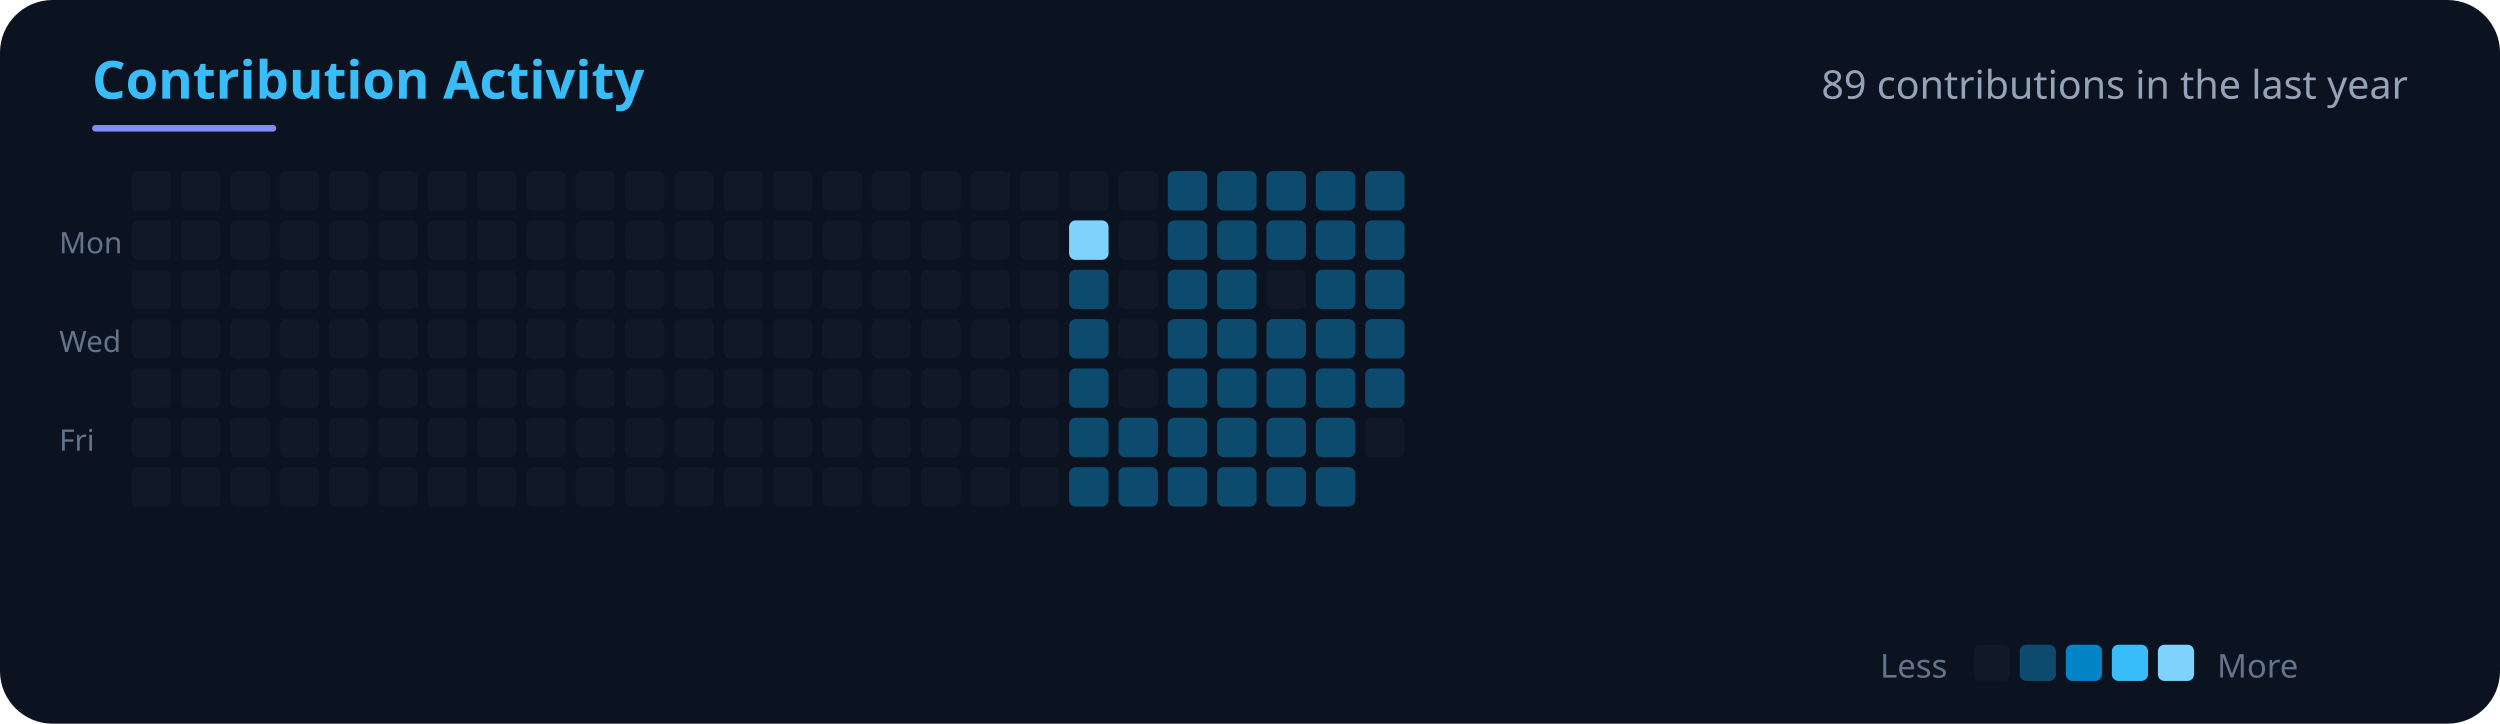
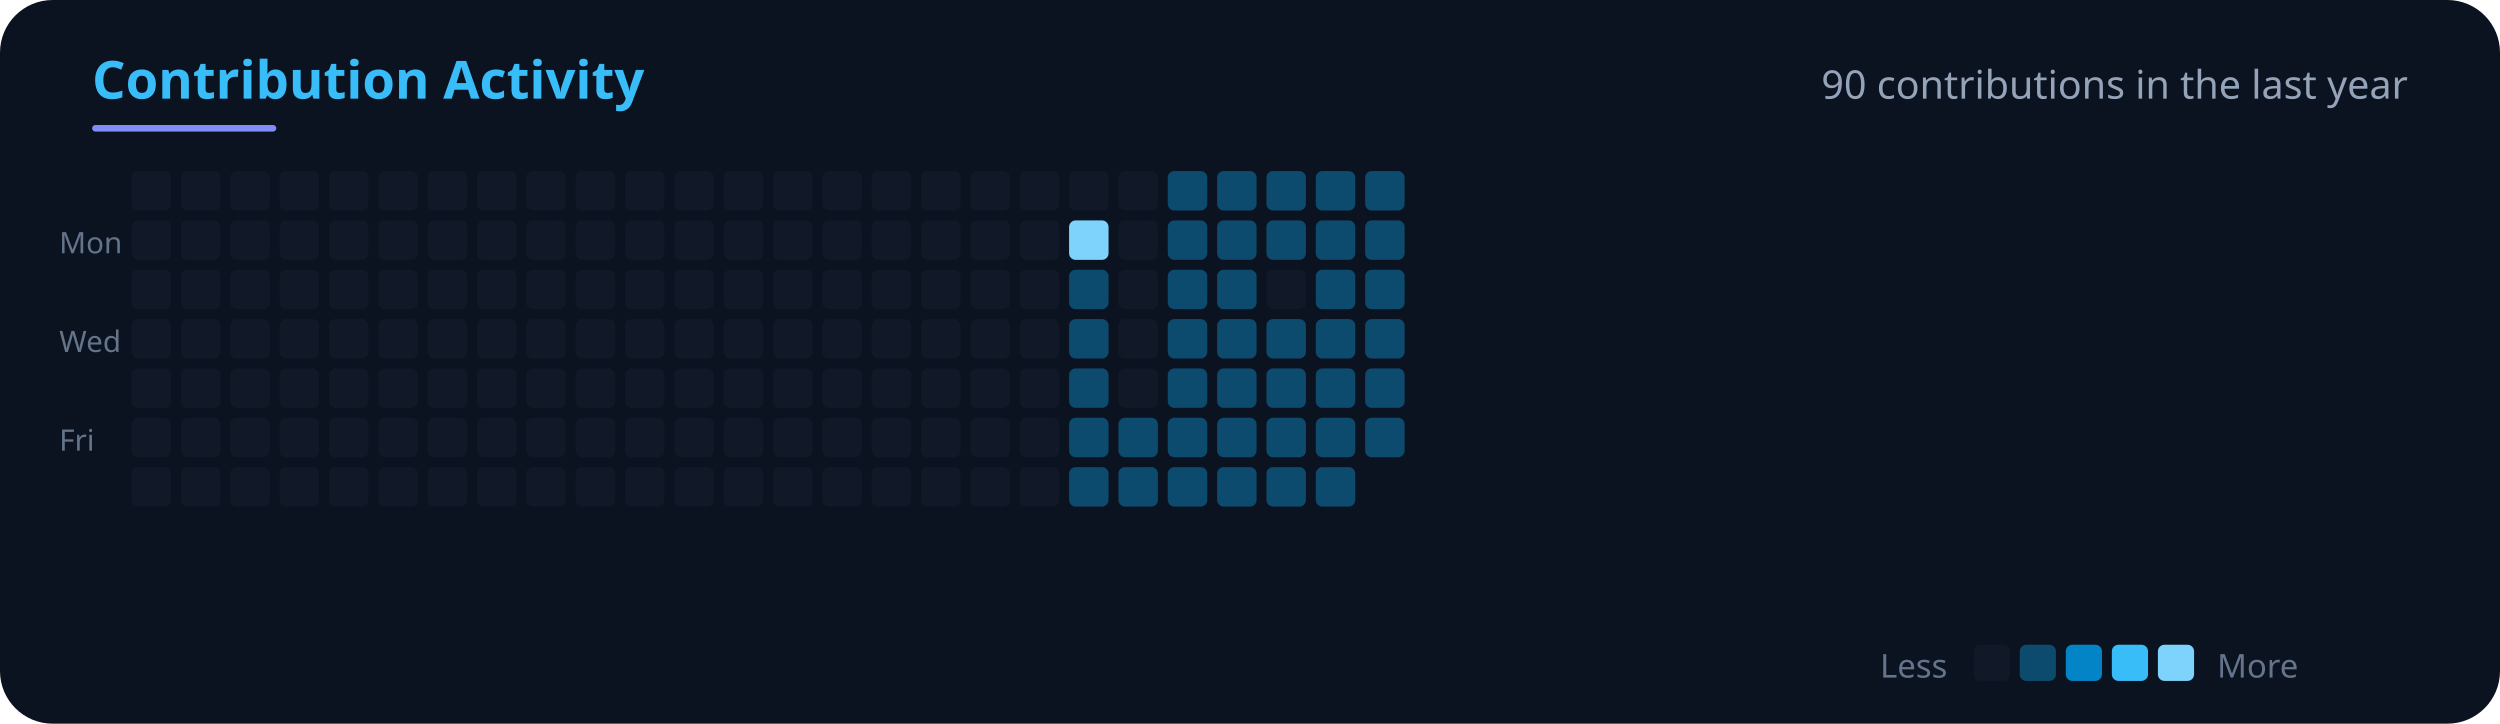
<svg xmlns="http://www.w3.org/2000/svg" width="760" height="220" viewBox="0 0 760 220" role="img">
  <rect width="100%" height="100%" rx="16" fill="#0B1220" />
  <text x="28" y="30" fill="#38BDF8" font-family="Segoe UI, Ubuntu, sans-serif" font-size="16" font-weight="700">Contribution Activity</text>
-   <text x="732" y="30" text-anchor="end" fill="#94A3B8" font-family="Segoe UI, Ubuntu, sans-serif" font-size="12">89 contributions in the last year</text>
+   <text x="732" y="30" text-anchor="end" fill="#94A3B8" font-family="Segoe UI, Ubuntu, sans-serif" font-size="12">90 contributions in the last year</text>
  <rect x="28" y="38" width="56" height="2" rx="1" fill="#818CF8" />
  <text x="18" y="77" fill="#64748B" font-family="Segoe UI, Ubuntu, sans-serif" font-size="9">Mon</text>
  <text x="18" y="107" fill="#64748B" font-family="Segoe UI, Ubuntu, sans-serif" font-size="9">Wed</text>
  <text x="18" y="137" fill="#64748B" font-family="Segoe UI, Ubuntu, sans-serif" font-size="9">Fri</text>
  <rect x="40" y="52" width="12" height="12" rx="2" fill="#111827" />
  <rect x="40" y="67" width="12" height="12" rx="2" fill="#111827" />
  <rect x="40" y="82" width="12" height="12" rx="2" fill="#111827" />
  <rect x="40" y="97" width="12" height="12" rx="2" fill="#111827" />
  <rect x="40" y="112" width="12" height="12" rx="2" fill="#111827" />
  <rect x="40" y="127" width="12" height="12" rx="2" fill="#111827" />
  <rect x="40" y="142" width="12" height="12" rx="2" fill="#111827" />
  <rect x="55" y="52" width="12" height="12" rx="2" fill="#111827" />
  <rect x="55" y="67" width="12" height="12" rx="2" fill="#111827" />
  <rect x="55" y="82" width="12" height="12" rx="2" fill="#111827" />
  <rect x="55" y="97" width="12" height="12" rx="2" fill="#111827" />
  <rect x="55" y="112" width="12" height="12" rx="2" fill="#111827" />
  <rect x="55" y="127" width="12" height="12" rx="2" fill="#111827" />
  <rect x="55" y="142" width="12" height="12" rx="2" fill="#111827" />
  <rect x="70" y="52" width="12" height="12" rx="2" fill="#111827" />
  <rect x="70" y="67" width="12" height="12" rx="2" fill="#111827" />
  <rect x="70" y="82" width="12" height="12" rx="2" fill="#111827" />
  <rect x="70" y="97" width="12" height="12" rx="2" fill="#111827" />
  <rect x="70" y="112" width="12" height="12" rx="2" fill="#111827" />
  <rect x="70" y="127" width="12" height="12" rx="2" fill="#111827" />
  <rect x="70" y="142" width="12" height="12" rx="2" fill="#111827" />
  <rect x="85" y="52" width="12" height="12" rx="2" fill="#111827" />
  <rect x="85" y="67" width="12" height="12" rx="2" fill="#111827" />
  <rect x="85" y="82" width="12" height="12" rx="2" fill="#111827" />
  <rect x="85" y="97" width="12" height="12" rx="2" fill="#111827" />
  <rect x="85" y="112" width="12" height="12" rx="2" fill="#111827" />
  <rect x="85" y="127" width="12" height="12" rx="2" fill="#111827" />
  <rect x="85" y="142" width="12" height="12" rx="2" fill="#111827" />
  <rect x="100" y="52" width="12" height="12" rx="2" fill="#111827" />
  <rect x="100" y="67" width="12" height="12" rx="2" fill="#111827" />
  <rect x="100" y="82" width="12" height="12" rx="2" fill="#111827" />
  <rect x="100" y="97" width="12" height="12" rx="2" fill="#111827" />
  <rect x="100" y="112" width="12" height="12" rx="2" fill="#111827" />
  <rect x="100" y="127" width="12" height="12" rx="2" fill="#111827" />
  <rect x="100" y="142" width="12" height="12" rx="2" fill="#111827" />
  <rect x="115" y="52" width="12" height="12" rx="2" fill="#111827" />
  <rect x="115" y="67" width="12" height="12" rx="2" fill="#111827" />
  <rect x="115" y="82" width="12" height="12" rx="2" fill="#111827" />
  <rect x="115" y="97" width="12" height="12" rx="2" fill="#111827" />
  <rect x="115" y="112" width="12" height="12" rx="2" fill="#111827" />
  <rect x="115" y="127" width="12" height="12" rx="2" fill="#111827" />
  <rect x="115" y="142" width="12" height="12" rx="2" fill="#111827" />
  <rect x="130" y="52" width="12" height="12" rx="2" fill="#111827" />
  <rect x="130" y="67" width="12" height="12" rx="2" fill="#111827" />
  <rect x="130" y="82" width="12" height="12" rx="2" fill="#111827" />
  <rect x="130" y="97" width="12" height="12" rx="2" fill="#111827" />
  <rect x="130" y="112" width="12" height="12" rx="2" fill="#111827" />
  <rect x="130" y="127" width="12" height="12" rx="2" fill="#111827" />
  <rect x="130" y="142" width="12" height="12" rx="2" fill="#111827" />
  <rect x="145" y="52" width="12" height="12" rx="2" fill="#111827" />
  <rect x="145" y="67" width="12" height="12" rx="2" fill="#111827" />
  <rect x="145" y="82" width="12" height="12" rx="2" fill="#111827" />
  <rect x="145" y="97" width="12" height="12" rx="2" fill="#111827" />
  <rect x="145" y="112" width="12" height="12" rx="2" fill="#111827" />
  <rect x="145" y="127" width="12" height="12" rx="2" fill="#111827" />
  <rect x="145" y="142" width="12" height="12" rx="2" fill="#111827" />
  <rect x="160" y="52" width="12" height="12" rx="2" fill="#111827" />
  <rect x="160" y="67" width="12" height="12" rx="2" fill="#111827" />
  <rect x="160" y="82" width="12" height="12" rx="2" fill="#111827" />
  <rect x="160" y="97" width="12" height="12" rx="2" fill="#111827" />
  <rect x="160" y="112" width="12" height="12" rx="2" fill="#111827" />
  <rect x="160" y="127" width="12" height="12" rx="2" fill="#111827" />
  <rect x="160" y="142" width="12" height="12" rx="2" fill="#111827" />
  <rect x="175" y="52" width="12" height="12" rx="2" fill="#111827" />
  <rect x="175" y="67" width="12" height="12" rx="2" fill="#111827" />
  <rect x="175" y="82" width="12" height="12" rx="2" fill="#111827" />
  <rect x="175" y="97" width="12" height="12" rx="2" fill="#111827" />
  <rect x="175" y="112" width="12" height="12" rx="2" fill="#111827" />
  <rect x="175" y="127" width="12" height="12" rx="2" fill="#111827" />
  <rect x="175" y="142" width="12" height="12" rx="2" fill="#111827" />
  <rect x="190" y="52" width="12" height="12" rx="2" fill="#111827" />
  <rect x="190" y="67" width="12" height="12" rx="2" fill="#111827" />
  <rect x="190" y="82" width="12" height="12" rx="2" fill="#111827" />
  <rect x="190" y="97" width="12" height="12" rx="2" fill="#111827" />
  <rect x="190" y="112" width="12" height="12" rx="2" fill="#111827" />
  <rect x="190" y="127" width="12" height="12" rx="2" fill="#111827" />
  <rect x="190" y="142" width="12" height="12" rx="2" fill="#111827" />
  <rect x="205" y="52" width="12" height="12" rx="2" fill="#111827" />
  <rect x="205" y="67" width="12" height="12" rx="2" fill="#111827" />
  <rect x="205" y="82" width="12" height="12" rx="2" fill="#111827" />
  <rect x="205" y="97" width="12" height="12" rx="2" fill="#111827" />
  <rect x="205" y="112" width="12" height="12" rx="2" fill="#111827" />
  <rect x="205" y="127" width="12" height="12" rx="2" fill="#111827" />
  <rect x="205" y="142" width="12" height="12" rx="2" fill="#111827" />
  <rect x="220" y="52" width="12" height="12" rx="2" fill="#111827" />
  <rect x="220" y="67" width="12" height="12" rx="2" fill="#111827" />
  <rect x="220" y="82" width="12" height="12" rx="2" fill="#111827" />
  <rect x="220" y="97" width="12" height="12" rx="2" fill="#111827" />
  <rect x="220" y="112" width="12" height="12" rx="2" fill="#111827" />
  <rect x="220" y="127" width="12" height="12" rx="2" fill="#111827" />
  <rect x="220" y="142" width="12" height="12" rx="2" fill="#111827" />
  <rect x="235" y="52" width="12" height="12" rx="2" fill="#111827" />
  <rect x="235" y="67" width="12" height="12" rx="2" fill="#111827" />
  <rect x="235" y="82" width="12" height="12" rx="2" fill="#111827" />
  <rect x="235" y="97" width="12" height="12" rx="2" fill="#111827" />
  <rect x="235" y="112" width="12" height="12" rx="2" fill="#111827" />
  <rect x="235" y="127" width="12" height="12" rx="2" fill="#111827" />
  <rect x="235" y="142" width="12" height="12" rx="2" fill="#111827" />
  <rect x="250" y="52" width="12" height="12" rx="2" fill="#111827" />
  <rect x="250" y="67" width="12" height="12" rx="2" fill="#111827" />
  <rect x="250" y="82" width="12" height="12" rx="2" fill="#111827" />
  <rect x="250" y="97" width="12" height="12" rx="2" fill="#111827" />
  <rect x="250" y="112" width="12" height="12" rx="2" fill="#111827" />
  <rect x="250" y="127" width="12" height="12" rx="2" fill="#111827" />
  <rect x="250" y="142" width="12" height="12" rx="2" fill="#111827" />
  <rect x="265" y="52" width="12" height="12" rx="2" fill="#111827" />
  <rect x="265" y="67" width="12" height="12" rx="2" fill="#111827" />
  <rect x="265" y="82" width="12" height="12" rx="2" fill="#111827" />
  <rect x="265" y="97" width="12" height="12" rx="2" fill="#111827" />
  <rect x="265" y="112" width="12" height="12" rx="2" fill="#111827" />
  <rect x="265" y="127" width="12" height="12" rx="2" fill="#111827" />
  <rect x="265" y="142" width="12" height="12" rx="2" fill="#111827" />
  <rect x="280" y="52" width="12" height="12" rx="2" fill="#111827" />
  <rect x="280" y="67" width="12" height="12" rx="2" fill="#111827" />
  <rect x="280" y="82" width="12" height="12" rx="2" fill="#111827" />
  <rect x="280" y="97" width="12" height="12" rx="2" fill="#111827" />
  <rect x="280" y="112" width="12" height="12" rx="2" fill="#111827" />
  <rect x="280" y="127" width="12" height="12" rx="2" fill="#111827" />
  <rect x="280" y="142" width="12" height="12" rx="2" fill="#111827" />
  <rect x="295" y="52" width="12" height="12" rx="2" fill="#111827" />
  <rect x="295" y="67" width="12" height="12" rx="2" fill="#111827" />
  <rect x="295" y="82" width="12" height="12" rx="2" fill="#111827" />
  <rect x="295" y="97" width="12" height="12" rx="2" fill="#111827" />
  <rect x="295" y="112" width="12" height="12" rx="2" fill="#111827" />
  <rect x="295" y="127" width="12" height="12" rx="2" fill="#111827" />
  <rect x="295" y="142" width="12" height="12" rx="2" fill="#111827" />
  <rect x="310" y="52" width="12" height="12" rx="2" fill="#111827" />
  <rect x="310" y="67" width="12" height="12" rx="2" fill="#111827" />
  <rect x="310" y="82" width="12" height="12" rx="2" fill="#111827" />
  <rect x="310" y="97" width="12" height="12" rx="2" fill="#111827" />
  <rect x="310" y="112" width="12" height="12" rx="2" fill="#111827" />
  <rect x="310" y="127" width="12" height="12" rx="2" fill="#111827" />
  <rect x="310" y="142" width="12" height="12" rx="2" fill="#111827" />
  <rect x="325" y="52" width="12" height="12" rx="2" fill="#111827" />
  <rect x="325" y="67" width="12" height="12" rx="2" fill="#7DD3FC" />
  <rect x="325" y="82" width="12" height="12" rx="2" fill="#0C4A6E" />
  <rect x="325" y="97" width="12" height="12" rx="2" fill="#0C4A6E" />
  <rect x="325" y="112" width="12" height="12" rx="2" fill="#0C4A6E" />
  <rect x="325" y="127" width="12" height="12" rx="2" fill="#0C4A6E" />
  <rect x="325" y="142" width="12" height="12" rx="2" fill="#0C4A6E" />
  <rect x="340" y="52" width="12" height="12" rx="2" fill="#111827" />
  <rect x="340" y="67" width="12" height="12" rx="2" fill="#111827" />
  <rect x="340" y="82" width="12" height="12" rx="2" fill="#111827" />
  <rect x="340" y="97" width="12" height="12" rx="2" fill="#111827" />
  <rect x="340" y="112" width="12" height="12" rx="2" fill="#111827" />
  <rect x="340" y="127" width="12" height="12" rx="2" fill="#0C4A6E" />
  <rect x="340" y="142" width="12" height="12" rx="2" fill="#0C4A6E" />
  <rect x="355" y="52" width="12" height="12" rx="2" fill="#0C4A6E" />
  <rect x="355" y="67" width="12" height="12" rx="2" fill="#0C4A6E" />
  <rect x="355" y="82" width="12" height="12" rx="2" fill="#0C4A6E" />
  <rect x="355" y="97" width="12" height="12" rx="2" fill="#0C4A6E" />
  <rect x="355" y="112" width="12" height="12" rx="2" fill="#0C4A6E" />
  <rect x="355" y="127" width="12" height="12" rx="2" fill="#0C4A6E" />
  <rect x="355" y="142" width="12" height="12" rx="2" fill="#0C4A6E" />
  <rect x="370" y="52" width="12" height="12" rx="2" fill="#0C4A6E" />
  <rect x="370" y="67" width="12" height="12" rx="2" fill="#0C4A6E" />
  <rect x="370" y="82" width="12" height="12" rx="2" fill="#0C4A6E" />
  <rect x="370" y="97" width="12" height="12" rx="2" fill="#0C4A6E" />
  <rect x="370" y="112" width="12" height="12" rx="2" fill="#0C4A6E" />
  <rect x="370" y="127" width="12" height="12" rx="2" fill="#0C4A6E" />
  <rect x="370" y="142" width="12" height="12" rx="2" fill="#0C4A6E" />
  <rect x="385" y="52" width="12" height="12" rx="2" fill="#0C4A6E" />
  <rect x="385" y="67" width="12" height="12" rx="2" fill="#0C4A6E" />
  <rect x="385" y="82" width="12" height="12" rx="2" fill="#111827" />
  <rect x="385" y="97" width="12" height="12" rx="2" fill="#0C4A6E" />
  <rect x="385" y="112" width="12" height="12" rx="2" fill="#0C4A6E" />
  <rect x="385" y="127" width="12" height="12" rx="2" fill="#0C4A6E" />
  <rect x="385" y="142" width="12" height="12" rx="2" fill="#0C4A6E" />
  <rect x="400" y="52" width="12" height="12" rx="2" fill="#0C4A6E" />
  <rect x="400" y="67" width="12" height="12" rx="2" fill="#0C4A6E" />
  <rect x="400" y="82" width="12" height="12" rx="2" fill="#0C4A6E" />
  <rect x="400" y="97" width="12" height="12" rx="2" fill="#0C4A6E" />
  <rect x="400" y="112" width="12" height="12" rx="2" fill="#0C4A6E" />
  <rect x="400" y="127" width="12" height="12" rx="2" fill="#0C4A6E" />
  <rect x="400" y="142" width="12" height="12" rx="2" fill="#0C4A6E" />
  <rect x="415" y="52" width="12" height="12" rx="2" fill="#0C4A6E" />
  <rect x="415" y="67" width="12" height="12" rx="2" fill="#0C4A6E" />
  <rect x="415" y="82" width="12" height="12" rx="2" fill="#0C4A6E" />
  <rect x="415" y="97" width="12" height="12" rx="2" fill="#0C4A6E" />
  <rect x="415" y="112" width="12" height="12" rx="2" fill="#0C4A6E" />
-   <rect x="415" y="127" width="12" height="12" rx="2" fill="#111827" />
+   <rect x="415" y="127" width="12" height="12" rx="2" fill="#0C4A6E" />
  <text x="592" y="206" text-anchor="end" fill="#64748B" font-size="10" font-family="Segoe UI, Ubuntu, sans-serif">Less</text>
  <rect x="600" y="196" width="11" height="11" rx="2" fill="#111827" />
  <rect x="614" y="196" width="11" height="11" rx="2" fill="#0C4A6E" />
  <rect x="628" y="196" width="11" height="11" rx="2" fill="#0284C7" />
  <rect x="642" y="196" width="11" height="11" rx="2" fill="#38BDF8" />
  <rect x="656" y="196" width="11" height="11" rx="2" fill="#7DD3FC" />
  <text x="674" y="206" fill="#64748B" font-size="10" font-family="Segoe UI, Ubuntu, sans-serif">More</text>
</svg>
